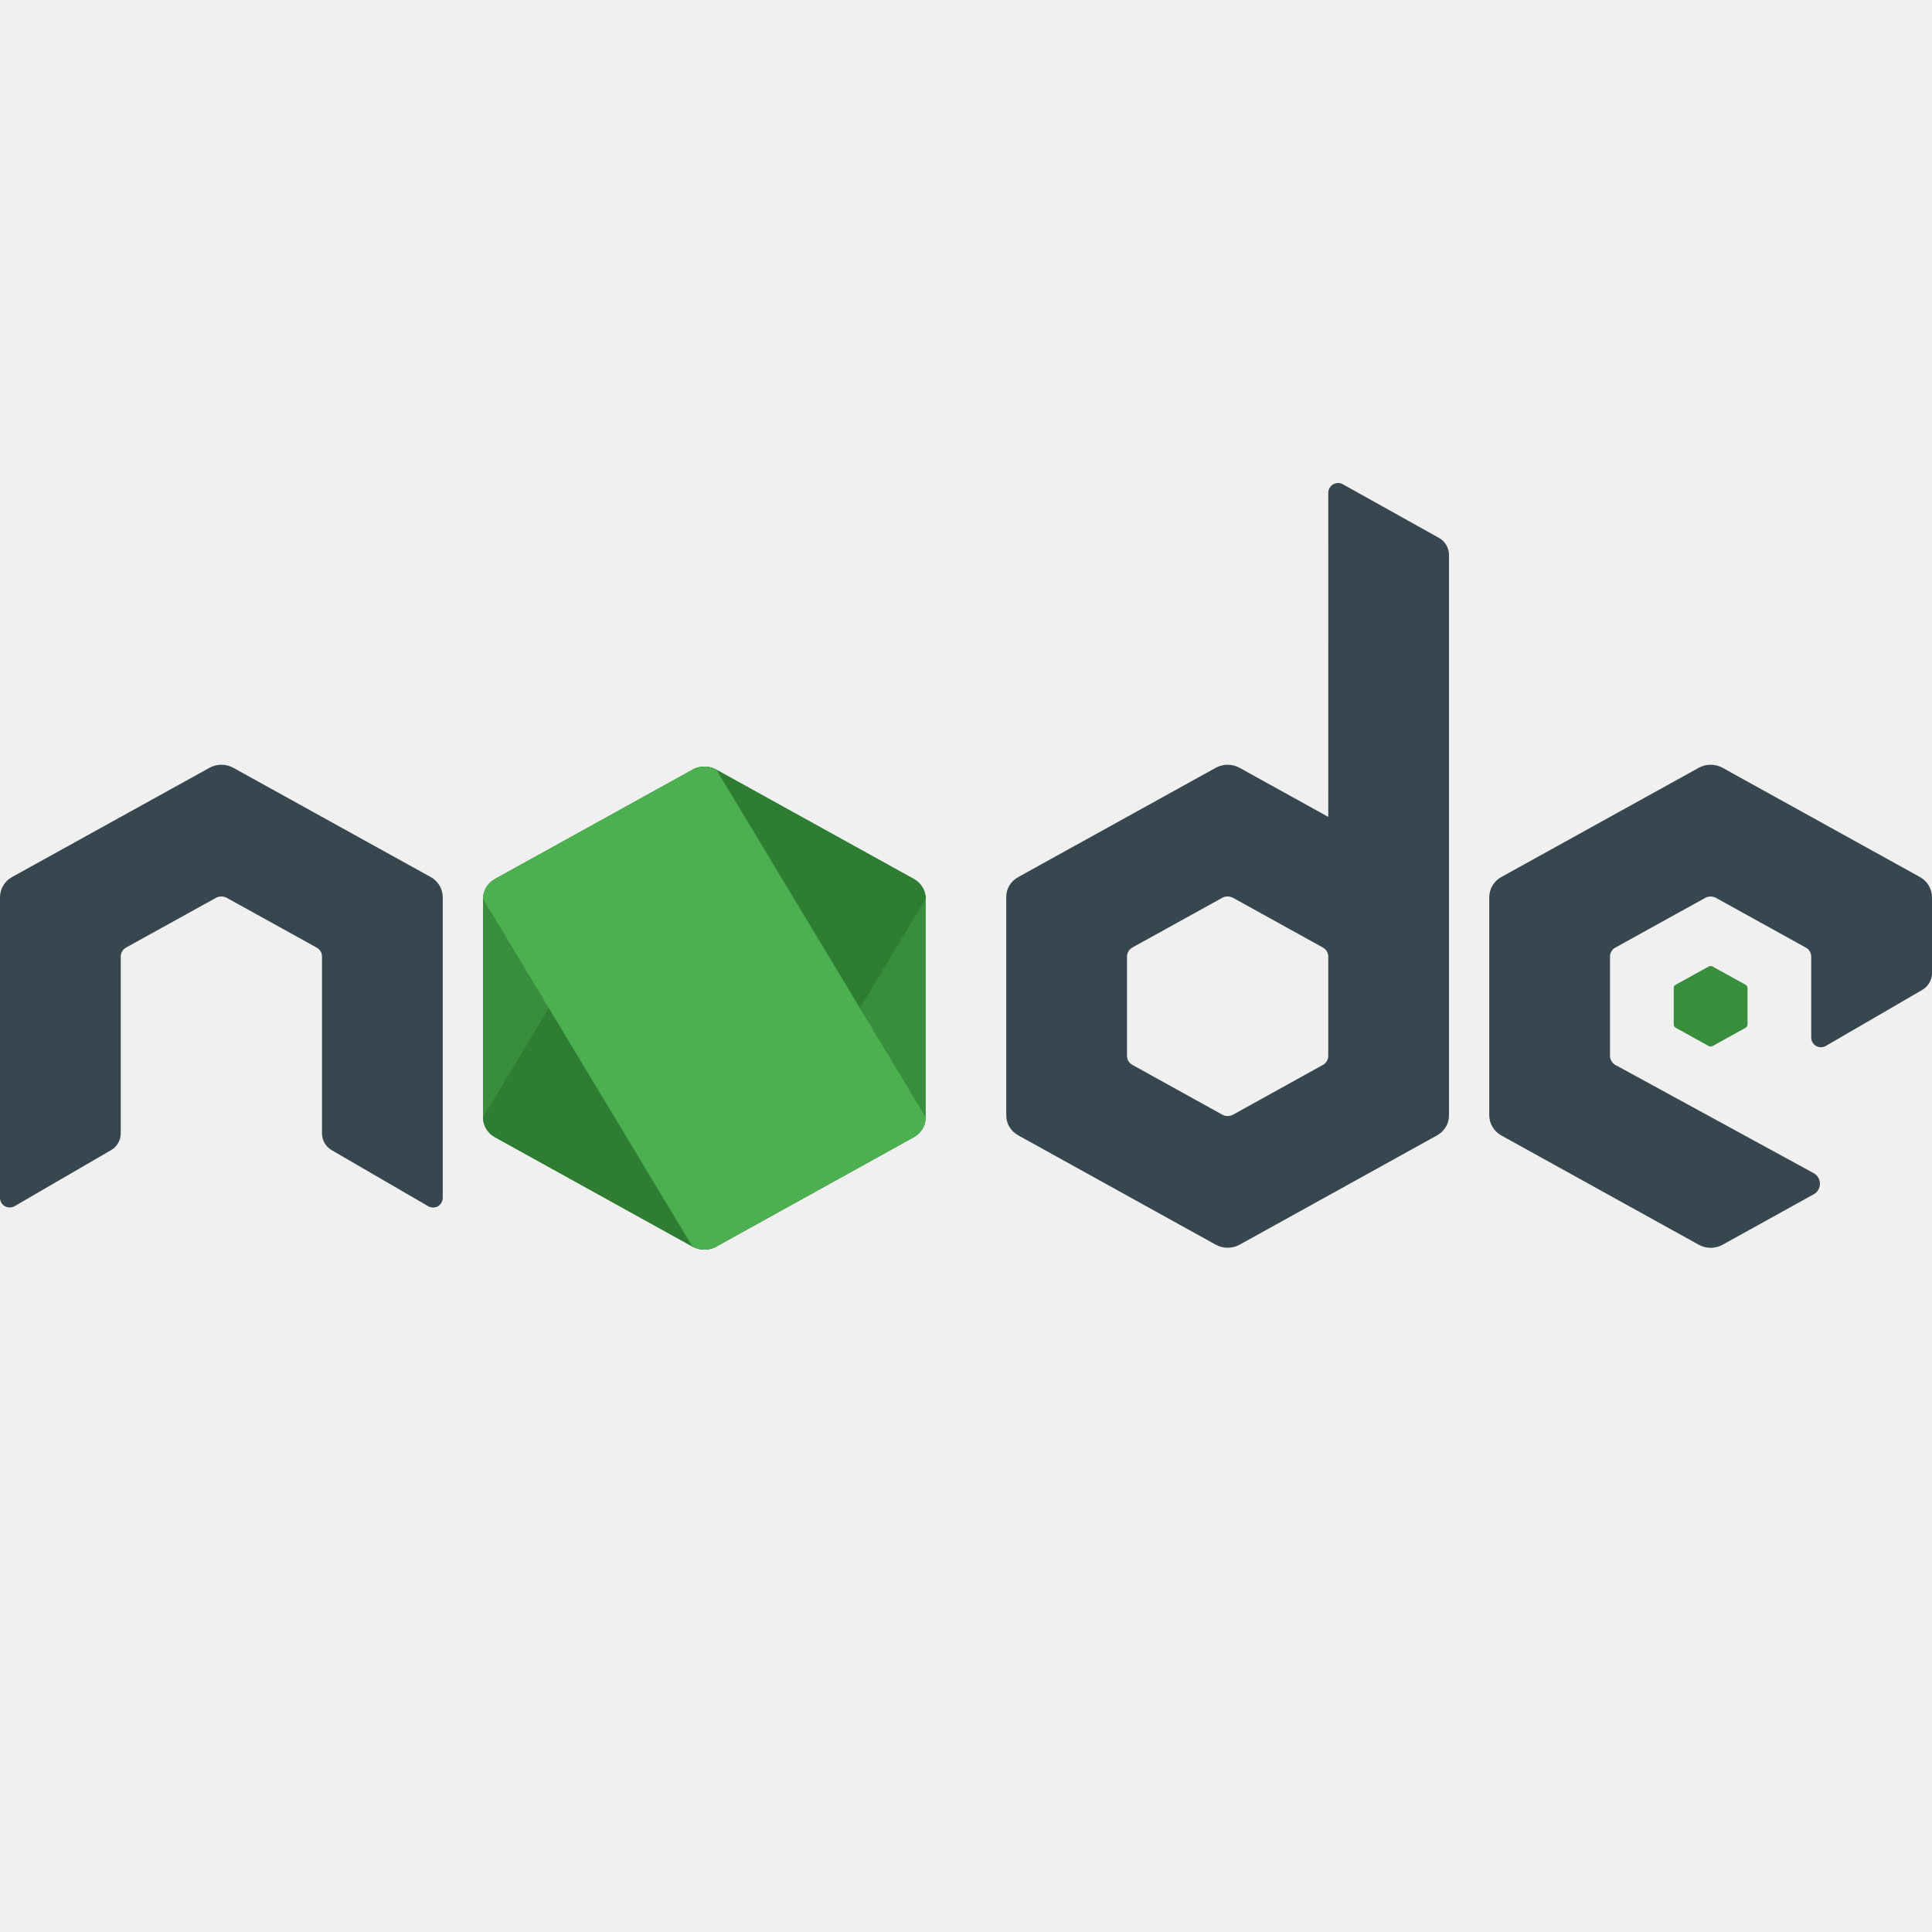
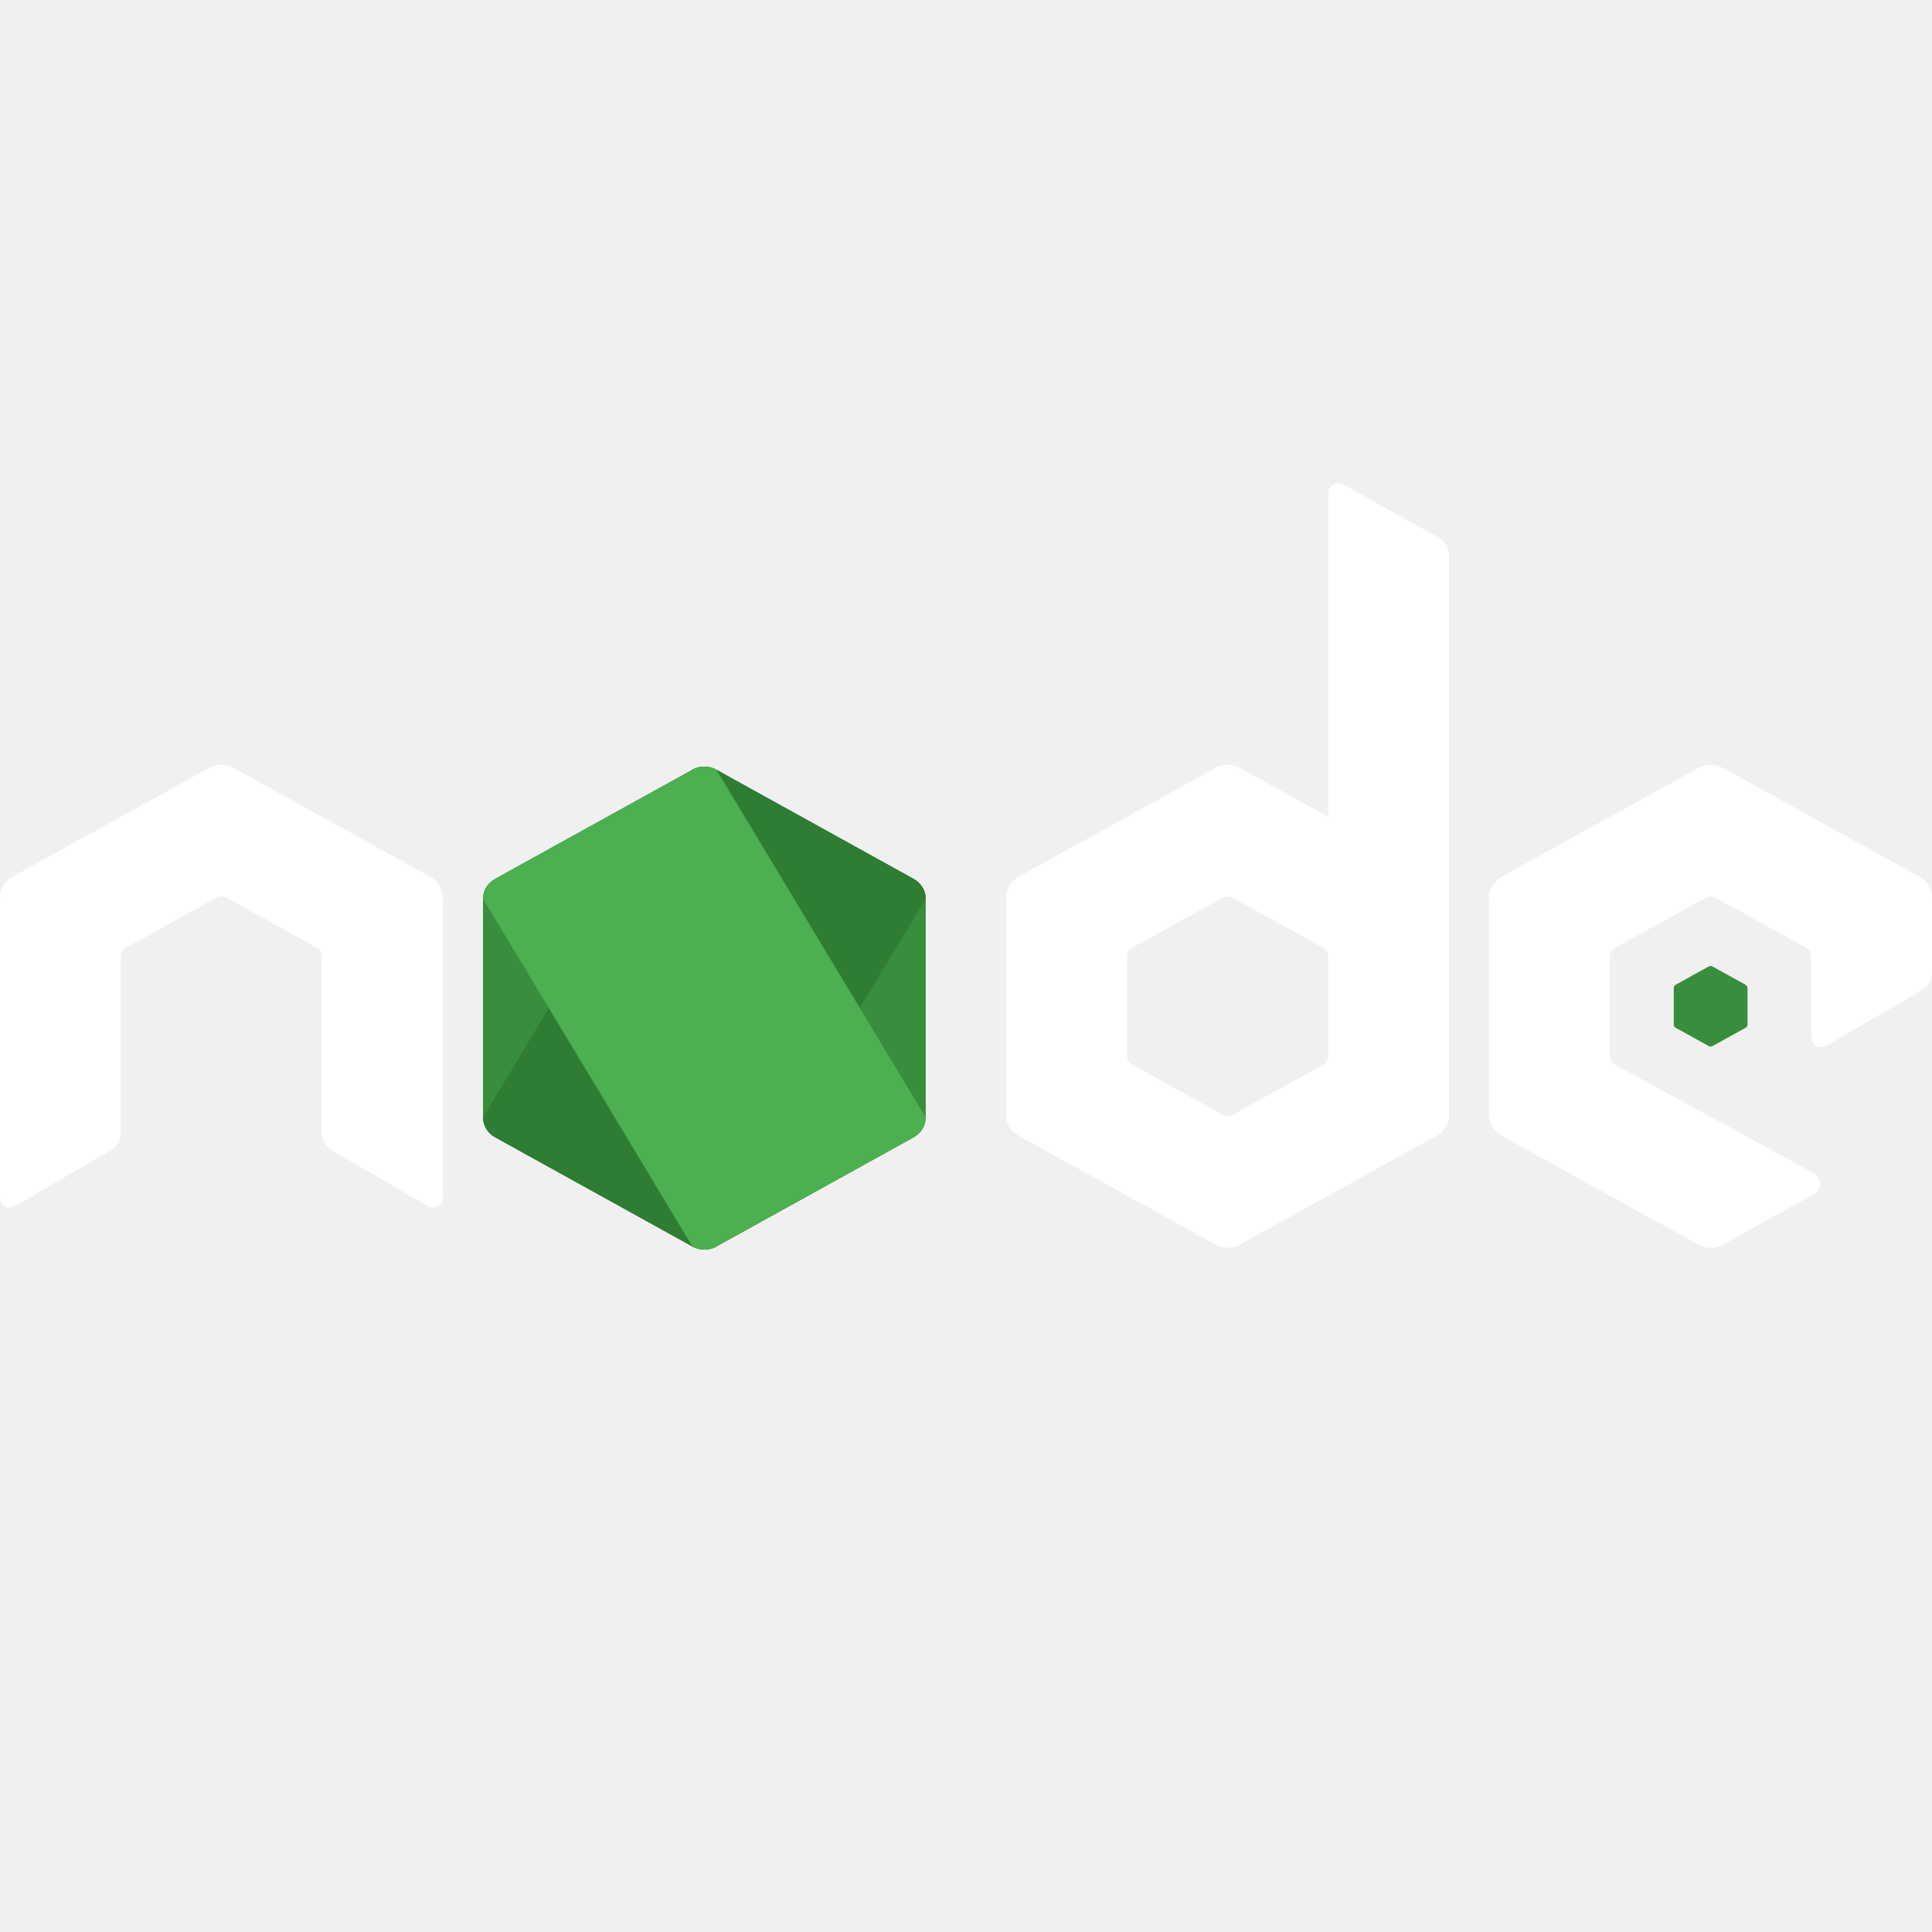
<svg xmlns="http://www.w3.org/2000/svg" viewBox="0 0 48 48" width="96px" height="96px">
  <path fill="#388e3c" d="M17.204 19.122l-4.907 2.715C12.113 21.938 12 22.126 12 22.329v5.433c0 .203.113.39.297.492l4.908 2.717c.183.101.41.101.593 0l4.907-2.717C22.887 28.152 23 27.965 23 27.762v-5.433c0-.203-.113-.39-.297-.492l-4.906-2.715c-.092-.051-.195-.076-.297-.076-.103 0-.205.025-.297.076M42.451 24.013l-.818.452c-.031.017-.049.048-.049.082v.906c0 .034.019.065.049.082l.818.453c.031.017.068.017.099 0l.818-.453c.03-.017.049-.048.049-.082v-.906c0-.034-.019-.065-.05-.082l-.818-.452C42.534 24.004 42.517 24 42.5 24S42.466 24.004 42.451 24.013" />
-   <path fill="#37474f" d="M35.751,13.364l-2.389-1.333c-0.075-0.042-0.167-0.041-0.241,0.003 c-0.074,0.044-0.12,0.123-0.12,0.209L33,20.295l-2.203-1.219C30.705,19.025,30.602,19,30.5,19c-0.102,0-0.205,0.025-0.297,0.076 h0.001l-4.907,2.715C25.113,21.892,25,22.08,25,22.282v5.433c0,0.203,0.113,0.39,0.297,0.492l4.908,2.717 c0.183,0.101,0.41,0.101,0.593,0l4.907-2.717C35.887,28.106,36,27.918,36,27.715V13.788C36,13.612,35.904,13.45,35.751,13.364z M32.866,26.458l-2.23,1.235c-0.083,0.046-0.186,0.046-0.269,0l-2.231-1.235C28.051,26.412,28,26.326,28,26.234v-2.47 c0-0.092,0.051-0.177,0.135-0.224l2.231-1.234h-0.001c0.042-0.023,0.088-0.034,0.135-0.034c0.047,0,0.093,0.012,0.135,0.034 l2.23,1.234C32.949,23.587,33,23.673,33,23.765v2.47C33,26.326,32.949,26.412,32.866,26.458z" />
+   <path fill="#fff" d="M35.751,13.364l-2.389-1.333c-0.075-0.042-0.167-0.041-0.241,0.003 c-0.074,0.044-0.12,0.123-0.12,0.209L33,20.295l-2.203-1.219C30.705,19.025,30.602,19,30.5,19c-0.102,0-0.205,0.025-0.297,0.076 h0.001l-4.907,2.715C25.113,21.892,25,22.08,25,22.282v5.433c0,0.203,0.113,0.39,0.297,0.492l4.908,2.717 c0.183,0.101,0.41,0.101,0.593,0l4.907-2.717C35.887,28.106,36,27.918,36,27.715V13.788C36,13.612,35.904,13.45,35.751,13.364z M32.866,26.458l-2.23,1.235c-0.083,0.046-0.186,0.046-0.269,0l-2.231-1.235C28.051,26.412,28,26.326,28,26.234v-2.47 c0-0.092,0.051-0.177,0.135-0.224l2.231-1.234h-0.001c0.042-0.023,0.088-0.034,0.135-0.034c0.047,0,0.093,0.012,0.135,0.034 l2.23,1.234C32.949,23.587,33,23.673,33,23.765v2.47C33,26.326,32.949,26.412,32.866,26.458z" />
  <path fill="#2e7d32" d="M17.204,19.122L12,27.762c0,0.203,0.113,0.39,0.297,0.492l4.908,2.717 c0.183,0.101,0.41,0.101,0.593,0L23,22.329c0-0.203-0.113-0.39-0.297-0.492l-4.906-2.715c-0.092-0.051-0.195-0.076-0.297-0.076 c-0.103,0-0.205,0.025-0.297,0.076" />
  <path fill="#4caf50" d="M17.204,19.122l-4.907,2.715C12.113,21.938,12,22.126,12,22.329l5.204,8.642 c0.183,0.101,0.41,0.101,0.593,0l4.907-2.717C22.887,28.152,23,27.965,23,27.762l-5.203-8.64c-0.092-0.051-0.195-0.076-0.297-0.076 c-0.103,0-0.205,0.025-0.297,0.076" />
-   <path fill="#37474f" d="M47.703 21.791l-4.906-2.715C42.705 19.025 42.602 19 42.5 19c-.102 0-.205.025-.297.076h.001l-4.907 2.715C37.114 21.892 37 22.084 37 22.294v5.411c0 .209.114.402.297.503l4.908 2.717c.184.102.409.102.593 0l2.263-1.253c.207-.115.206-.412-.002-.526l-4.924-2.687C40.052 26.412 40 26.325 40 26.231v-2.466c0-.092.05-.177.13-.221l2.235-1.236h-.001c.042-.023.088-.034.135-.034.047 0 .093.012.135.034l2.235 1.237c.08.044.13.129.13.221v2.012c0 .086.046.166.121.209.075.042.167.042.242-.001l2.398-1.393c.148-.086.24-.245.24-.417v-1.88C48 22.085 47.886 21.892 47.703 21.791zM10.703 21.791l-4.906-2.715C5.705 19.025 5.602 19 5.5 19c-.102 0-.205.025-.297.076h.001l-4.907 2.715C.114 21.892 0 22.084 0 22.294v7.465c0 .086.046.166.121.209.075.042.167.042.242-.001l2.398-1.393C2.909 28.488 3 28.329 3 28.157v-4.393c0-.092.05-.177.13-.221l2.235-1.236H5.365c.042-.023.088-.034.135-.034.047 0 .093.012.135.034l2.235 1.237C7.95 23.588 8 23.673 8 23.765v4.393c0 .172.091.331.24.417l2.398 1.393c.075.043.167.043.242.001C10.954 29.925 11 29.845 11 29.759v-7.464C11 22.085 10.886 21.892 10.703 21.791z" />
+   <path fill="#fff" d="M47.703 21.791l-4.906-2.715C42.705 19.025 42.602 19 42.5 19c-.102 0-.205.025-.297.076h.001l-4.907 2.715C37.114 21.892 37 22.084 37 22.294v5.411c0 .209.114.402.297.503l4.908 2.717c.184.102.409.102.593 0l2.263-1.253c.207-.115.206-.412-.002-.526l-4.924-2.687C40.052 26.412 40 26.325 40 26.231v-2.466c0-.092.05-.177.13-.221l2.235-1.236h-.001c.042-.023.088-.034.135-.034.047 0 .093.012.135.034l2.235 1.237c.08.044.13.129.13.221v2.012c0 .086.046.166.121.209.075.042.167.042.242-.001l2.398-1.393c.148-.086.24-.245.24-.417v-1.88C48 22.085 47.886 21.892 47.703 21.791zM10.703 21.791l-4.906-2.715C5.705 19.025 5.602 19 5.5 19c-.102 0-.205.025-.297.076h.001l-4.907 2.715C.114 21.892 0 22.084 0 22.294v7.465c0 .086.046.166.121.209.075.042.167.042.242-.001l2.398-1.393C2.909 28.488 3 28.329 3 28.157v-4.393c0-.092.05-.177.13-.221l2.235-1.236H5.365c.042-.023.088-.034.135-.034.047 0 .093.012.135.034l2.235 1.237C7.95 23.588 8 23.673 8 23.765v4.393c0 .172.091.331.24.417l2.398 1.393c.075.043.167.043.242.001C10.954 29.925 11 29.845 11 29.759v-7.464C11 22.085 10.886 21.892 10.703 21.791z" />
</svg>
